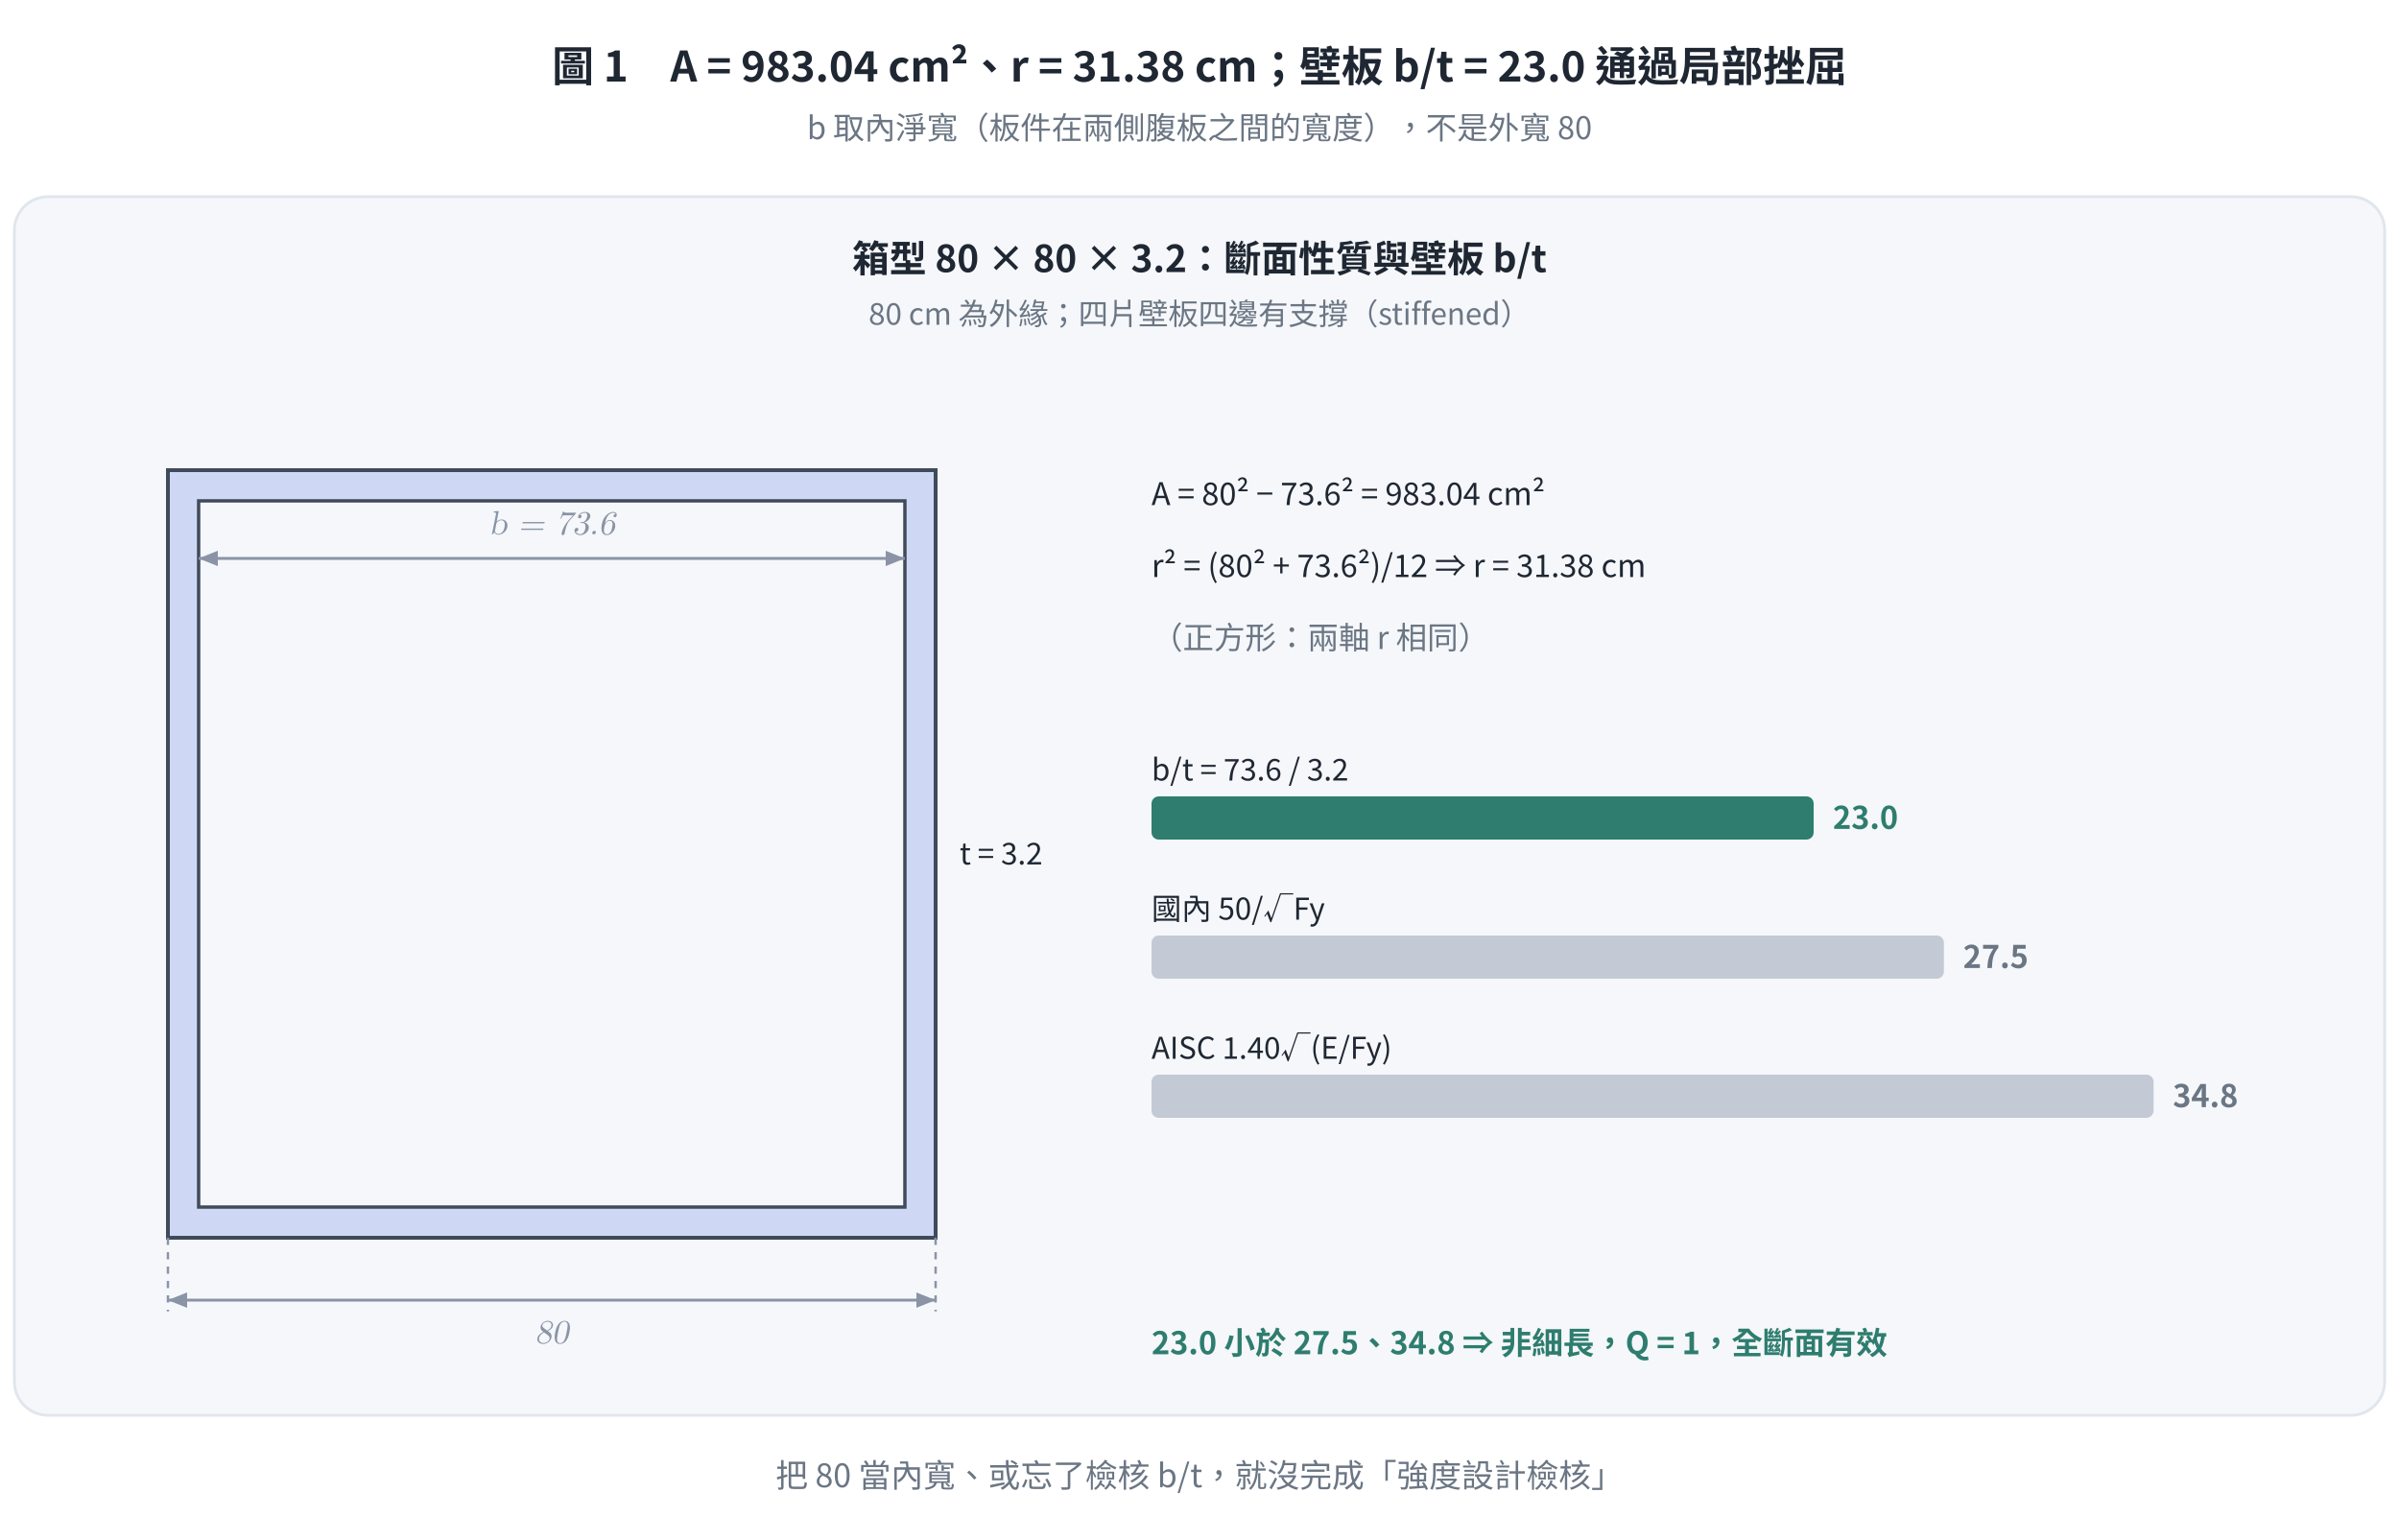
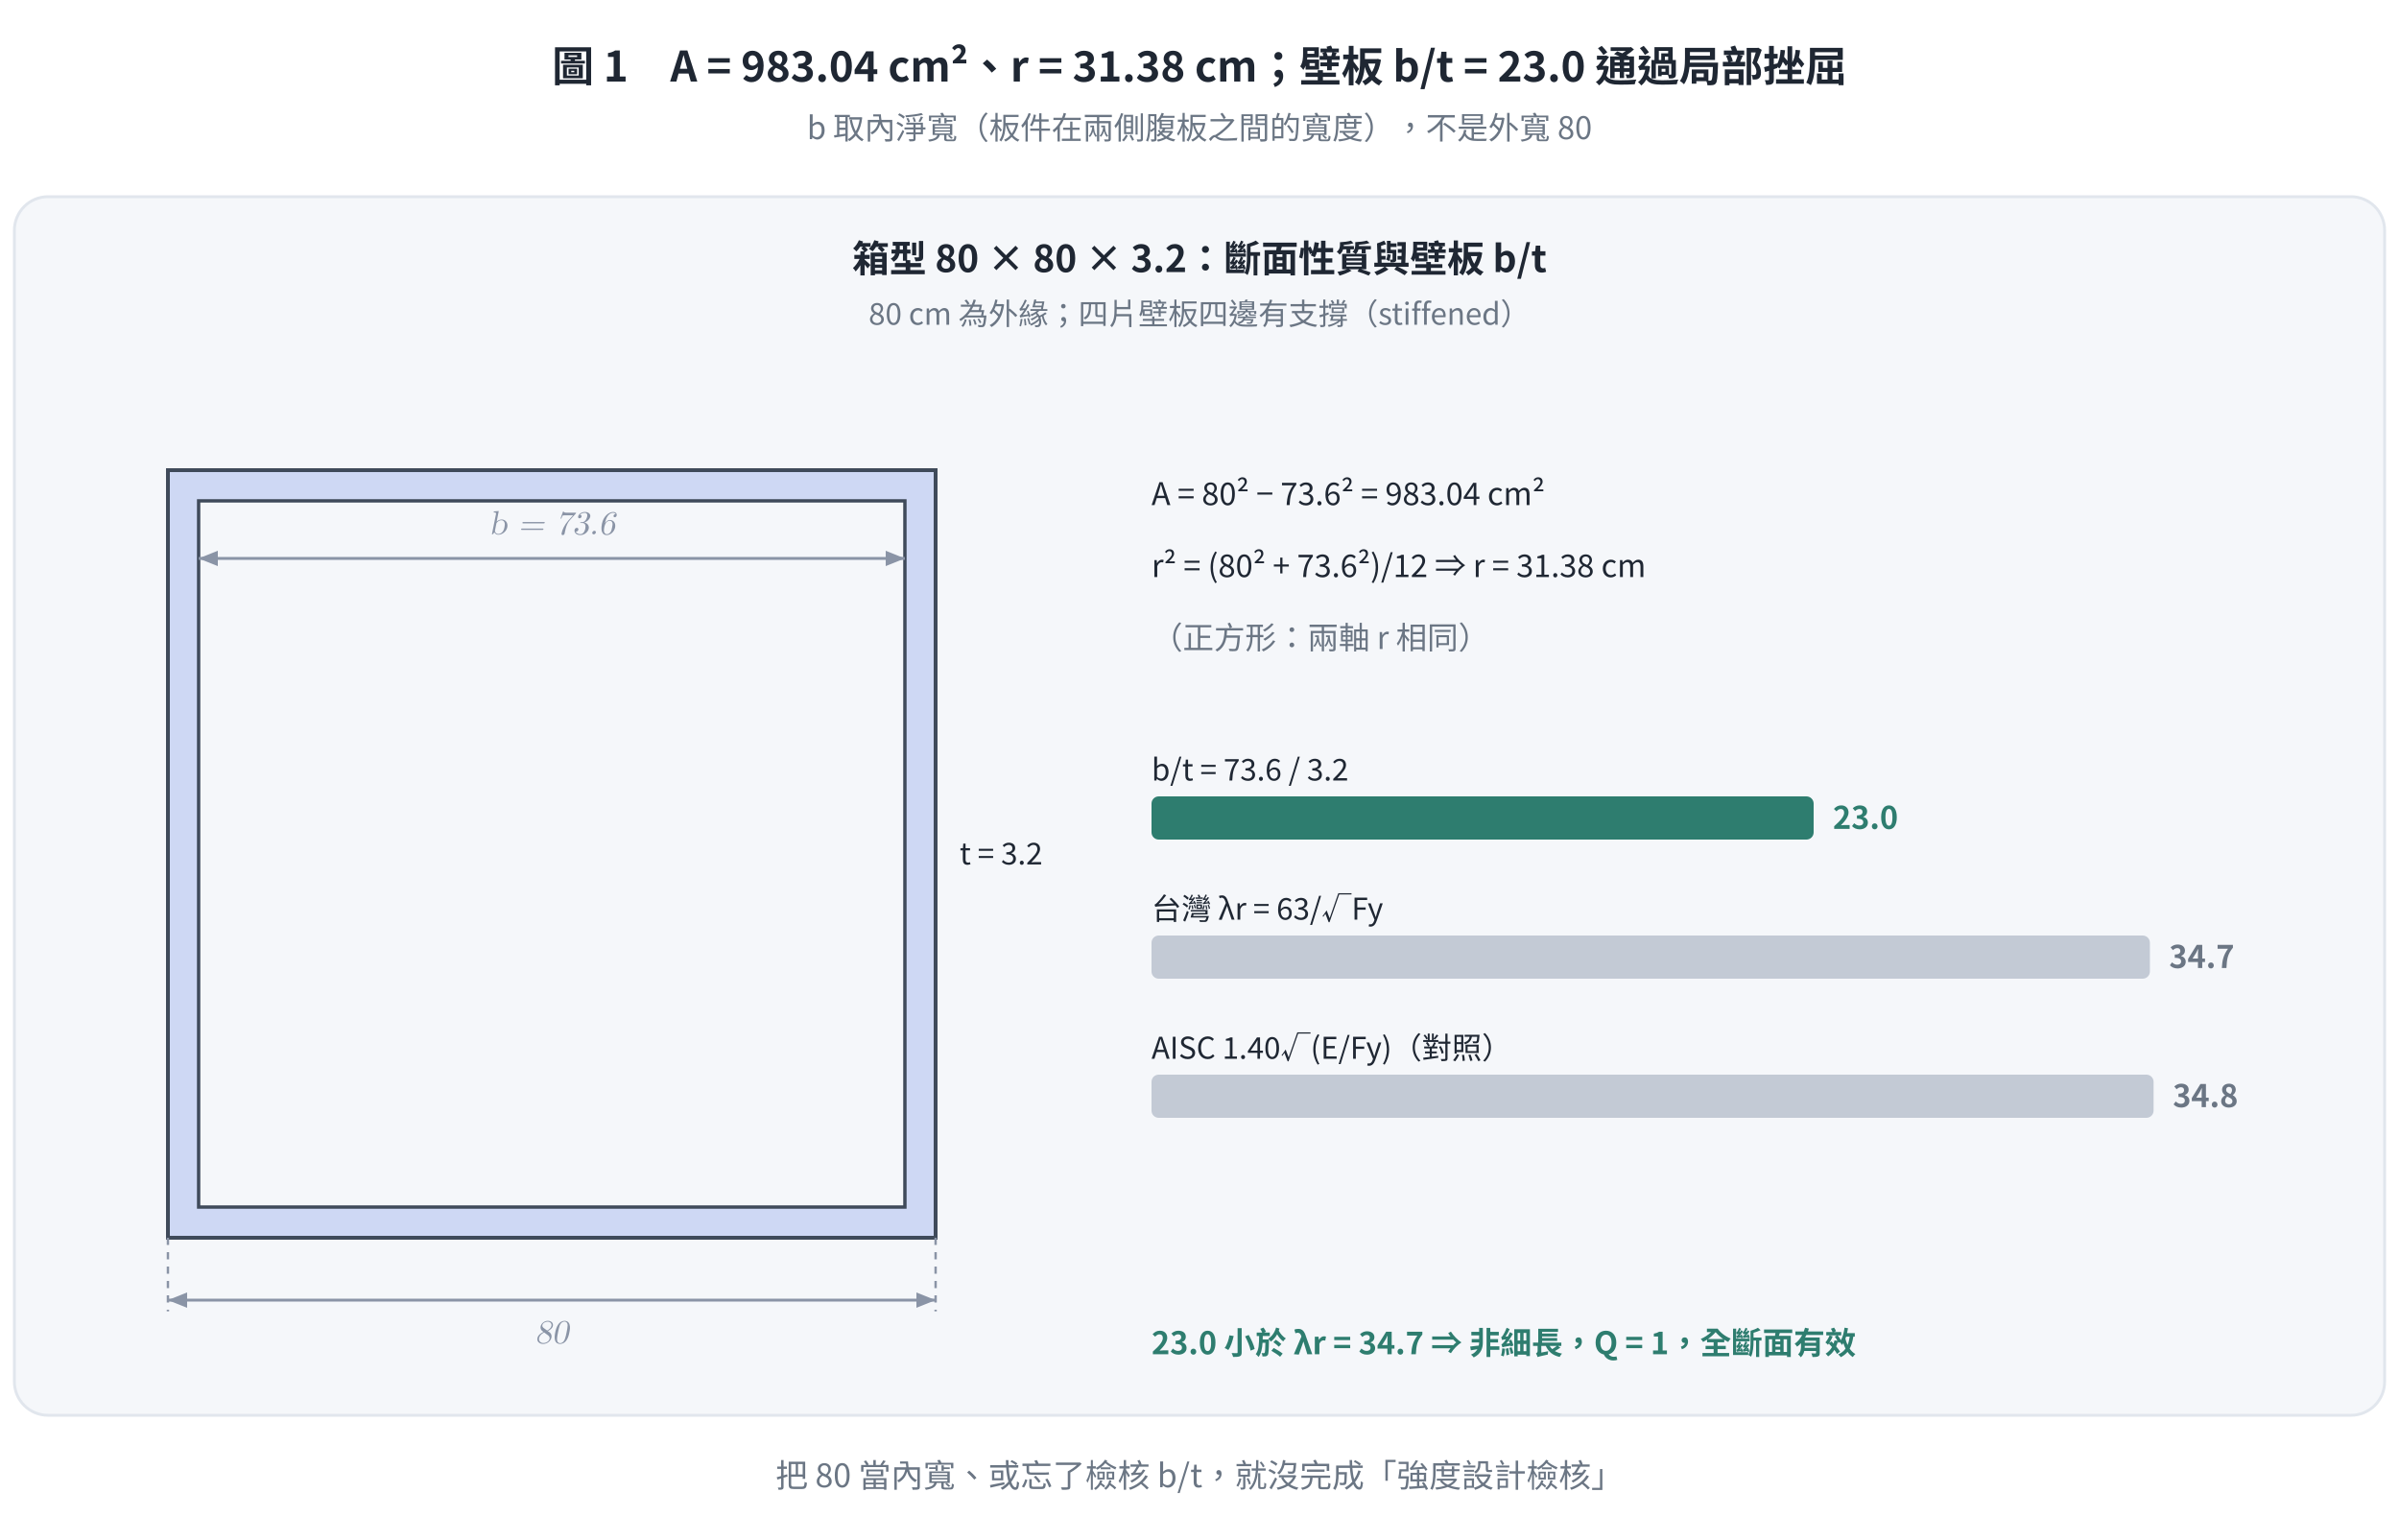
<svg xmlns="http://www.w3.org/2000/svg" width="1000" height="642" viewBox="0 0 1000 642">
  <defs>
    <clipPath id="sdclip0">
      <rect x="0" y="0" width="1000" height="520" />
    </clipPath>
  </defs>
  <rect width="1000" height="642" fill="#FFFFFF" />
  <text x="500.0" y="34" font-family="'Noto Sans CJK TC','Noto Sans TC','Microsoft JhengHei','PingFang TC','Heiti TC',sans-serif" font-size="17.5" fill="#1F2733" text-anchor="middle" font-weight="700">圖 1　A = 983.04 cm²、r = 31.38 cm；壁板 b/t = 23.0 通過局部挫屈</text>
  <text x="500.0" y="58" font-family="'Noto Sans CJK TC','Noto Sans TC','Microsoft JhengHei','PingFang TC','Heiti TC',sans-serif" font-size="13" fill="#6B7684" text-anchor="middle">b 取內淨寬（板件在兩側腹板之間的寬度），不是外寬 80</text>
  <g transform="translate(0,76)" clip-path="url(#sdclip0)">
    <rect x="6" y="6" width="988" height="508" rx="14" fill="#F5F7FA" stroke="#E1E6ED" stroke-width="1.2" />
    <text x="500.00" y="32.00" font-family="'Noto Sans CJK TC','Noto Sans TC','Microsoft JhengHei','PingFang TC','Heiti TC',sans-serif" font-size="15.5" fill="#1F2733" text-anchor="middle" dominant-baseline="middle" font-weight="700">箱型 80 × 80 × 3.2：斷面性質與壁板 b/t</text>
    <text x="500.00" y="55.00" font-family="'Noto Sans CJK TC','Noto Sans TC','Microsoft JhengHei','PingFang TC','Heiti TC',sans-serif" font-size="12.5" fill="#6B7684" text-anchor="middle" dominant-baseline="middle" font-weight="400">80 cm 為外緣；四片壁板四邊有支撐（stiffened）</text>
    <polygon points="70.00,440.00 390.00,440.00 390.00,120.00 70.00,120.00" fill="rgba(29,78,216,0.18)" stroke="#3F4A5A" stroke-width="1.6" opacity="1.0" />
    <polygon points="82.80,427.20 377.20,427.20 377.20,132.80 82.80,132.80" fill="#F5F7FA" stroke="#3F4A5A" stroke-width="1.4" opacity="1.0" />
    <line x1="70.00" y1="440.00" x2="70.00" y2="470.68" stroke="#8A94A6" stroke-width="1" stroke-dasharray="3 3" />
    <line x1="390.00" y1="440.00" x2="390.00" y2="470.68" stroke="#8A94A6" stroke-width="1" stroke-dasharray="3 3" />
    <line x1="70.00" y1="466.00" x2="390.00" y2="466.00" stroke="#8A94A6" stroke-width="1.2" />
    <polygon points="70.00,466.00 78.00,469.20 78.00,462.80" fill="#8A94A6" />
    <polygon points="390.00,466.00 382.00,462.80 382.00,469.20" fill="#8A94A6" />
    <text x="230.00" y="480.00" font-family="'Latin Modern Math','Cambria Math','Times New Roman','Nimbus Roman',serif" font-size="14" fill="#8A94A6" text-anchor="middle" dominant-baseline="middle" font-weight="400" font-style="italic">80</text>
    <line x1="82.80" y1="156.80" x2="82.80" y2="156.80" stroke="#8A94A6" stroke-width="1" stroke-dasharray="3 3" />
    <line x1="377.20" y1="156.80" x2="377.20" y2="156.80" stroke="#8A94A6" stroke-width="1" stroke-dasharray="3 3" />
    <line x1="82.80" y1="156.80" x2="377.20" y2="156.80" stroke="#8A94A6" stroke-width="1.2" />
    <polygon points="82.80,156.80 90.80,160.00 90.80,153.60" fill="#8A94A6" />
    <polygon points="377.20,156.80 369.20,153.60 369.20,160.00" fill="#8A94A6" />
    <text x="230.00" y="142.80" font-family="'Latin Modern Math','Cambria Math','Times New Roman','Nimbus Roman',serif" font-size="14" fill="#8A94A6" text-anchor="middle" dominant-baseline="middle" font-weight="400" font-style="italic">b = 73.6</text>
    <text x="400.00" y="280.00" font-family="'Noto Sans CJK TC','Noto Sans TC','Microsoft JhengHei','PingFang TC','Heiti TC',sans-serif" font-size="12.5" fill="#1F2733" text-anchor="start" dominant-baseline="middle" font-weight="400">t = 3.2</text>
    <text x="480.00" y="130.00" font-family="'Noto Sans CJK TC','Noto Sans TC','Microsoft JhengHei','PingFang TC','Heiti TC',sans-serif" font-size="13" fill="#1F2733" text-anchor="start" dominant-baseline="middle" font-weight="400">A = 80² − 73.6² = 983.04 cm²</text>
    <text x="480.00" y="160.00" font-family="'Noto Sans CJK TC','Noto Sans TC','Microsoft JhengHei','PingFang TC','Heiti TC',sans-serif" font-size="13" fill="#1F2733" text-anchor="start" dominant-baseline="middle" font-weight="400">r² = (80² + 73.6²)/12 ⇒ r = 31.38 cm</text>
    <text x="480.00" y="190.00" font-family="'Noto Sans CJK TC','Noto Sans TC','Microsoft JhengHei','PingFang TC','Heiti TC',sans-serif" font-size="13" fill="#6B7684" text-anchor="start" dominant-baseline="middle" font-weight="400">（正方形：兩軸 r 相同）</text>
    <text x="480.00" y="245.00" font-family="'Noto Sans CJK TC','Noto Sans TC','Microsoft JhengHei','PingFang TC','Heiti TC',sans-serif" font-size="12.5" fill="#1F2733" text-anchor="start" dominant-baseline="middle" font-weight="400">b/t = 73.6 / 3.2</text>
    <rect x="480" y="256" width="276" height="18" rx="3" fill="#2E7D6F" stroke="none" stroke-width="1" />
    <text x="764.00" y="265.00" font-family="'Noto Sans CJK TC','Noto Sans TC','Microsoft JhengHei','PingFang TC','Heiti TC',sans-serif" font-size="13" fill="#2E7D6F" text-anchor="start" dominant-baseline="middle" font-weight="700">23.0</text>
-     <text x="480.00" y="303.00" font-family="'Noto Sans CJK TC','Noto Sans TC','Microsoft JhengHei','PingFang TC','Heiti TC',sans-serif" font-size="12.5" fill="#1F2733" text-anchor="start" dominant-baseline="middle" font-weight="400">國內 50/√Fy</text>
-     <rect x="480" y="314" width="330.289" height="18" rx="3" fill="#C3CAD5" stroke="none" stroke-width="1" />
-     <text x="818.29" y="323.00" font-family="'Noto Sans CJK TC','Noto Sans TC','Microsoft JhengHei','PingFang TC','Heiti TC',sans-serif" font-size="13" fill="#6B7684" text-anchor="start" dominant-baseline="middle" font-weight="700">27.5</text>
-     <text x="480.00" y="361.00" font-family="'Noto Sans CJK TC','Noto Sans TC','Microsoft JhengHei','PingFang TC','Heiti TC',sans-serif" font-size="12.5" fill="#1F2733" text-anchor="start" dominant-baseline="middle" font-weight="400">AISC 1.40√(E/Fy)</text>
+     <text x="480.00" y="303.00" font-family="'Noto Sans CJK TC','Noto Sans TC','Microsoft JhengHei','PingFang TC','Heiti TC',sans-serif" font-size="12.5" fill="#1F2733" text-anchor="start" dominant-baseline="middle" font-weight="400">台灣 λr = 63/√Fy</text>
+     <rect x="480" y="314" width="416.164" height="18" rx="3" fill="#C3CAD5" stroke="none" stroke-width="1" />
+     <text x="904.16" y="323.00" font-family="'Noto Sans CJK TC','Noto Sans TC','Microsoft JhengHei','PingFang TC','Heiti TC',sans-serif" font-size="13" fill="#6B7684" text-anchor="start" dominant-baseline="middle" font-weight="700">34.7</text>
+     <text x="480.00" y="361.00" font-family="'Noto Sans CJK TC','Noto Sans TC','Microsoft JhengHei','PingFang TC','Heiti TC',sans-serif" font-size="12.5" fill="#1F2733" text-anchor="start" dominant-baseline="middle" font-weight="400">AISC 1.40√(E/Fy)（對照）</text>
    <rect x="480" y="372" width="417.703" height="18" rx="3" fill="#C3CAD5" stroke="none" stroke-width="1" />
    <text x="905.70" y="381.00" font-family="'Noto Sans CJK TC','Noto Sans TC','Microsoft JhengHei','PingFang TC','Heiti TC',sans-serif" font-size="13" fill="#6B7684" text-anchor="start" dominant-baseline="middle" font-weight="700">34.8</text>
-     <text x="480.00" y="484.00" font-family="'Noto Sans CJK TC','Noto Sans TC','Microsoft JhengHei','PingFang TC','Heiti TC',sans-serif" font-size="13" fill="#2E7D6F" text-anchor="start" dominant-baseline="middle" font-weight="700">23.0 小於 27.5、34.8 ⇒ 非細長，Q = 1，全斷面有效</text>
+     <text x="480.00" y="484.00" font-family="'Noto Sans CJK TC','Noto Sans TC','Microsoft JhengHei','PingFang TC','Heiti TC',sans-serif" font-size="13" fill="#2E7D6F" text-anchor="start" dominant-baseline="middle" font-weight="700">23.0 小於 λr = 34.7 ⇒ 非細長，Q = 1，全斷面有效</text>
  </g>
  <text x="500.0" y="620" font-family="'Noto Sans CJK TC','Noto Sans TC','Microsoft JhengHei','PingFang TC','Heiti TC',sans-serif" font-size="13.5" fill="#6B7684" text-anchor="middle">把 80 當內寬、或忘了檢核 b/t，就沒完成「強度設計檢核」</text>
</svg>
